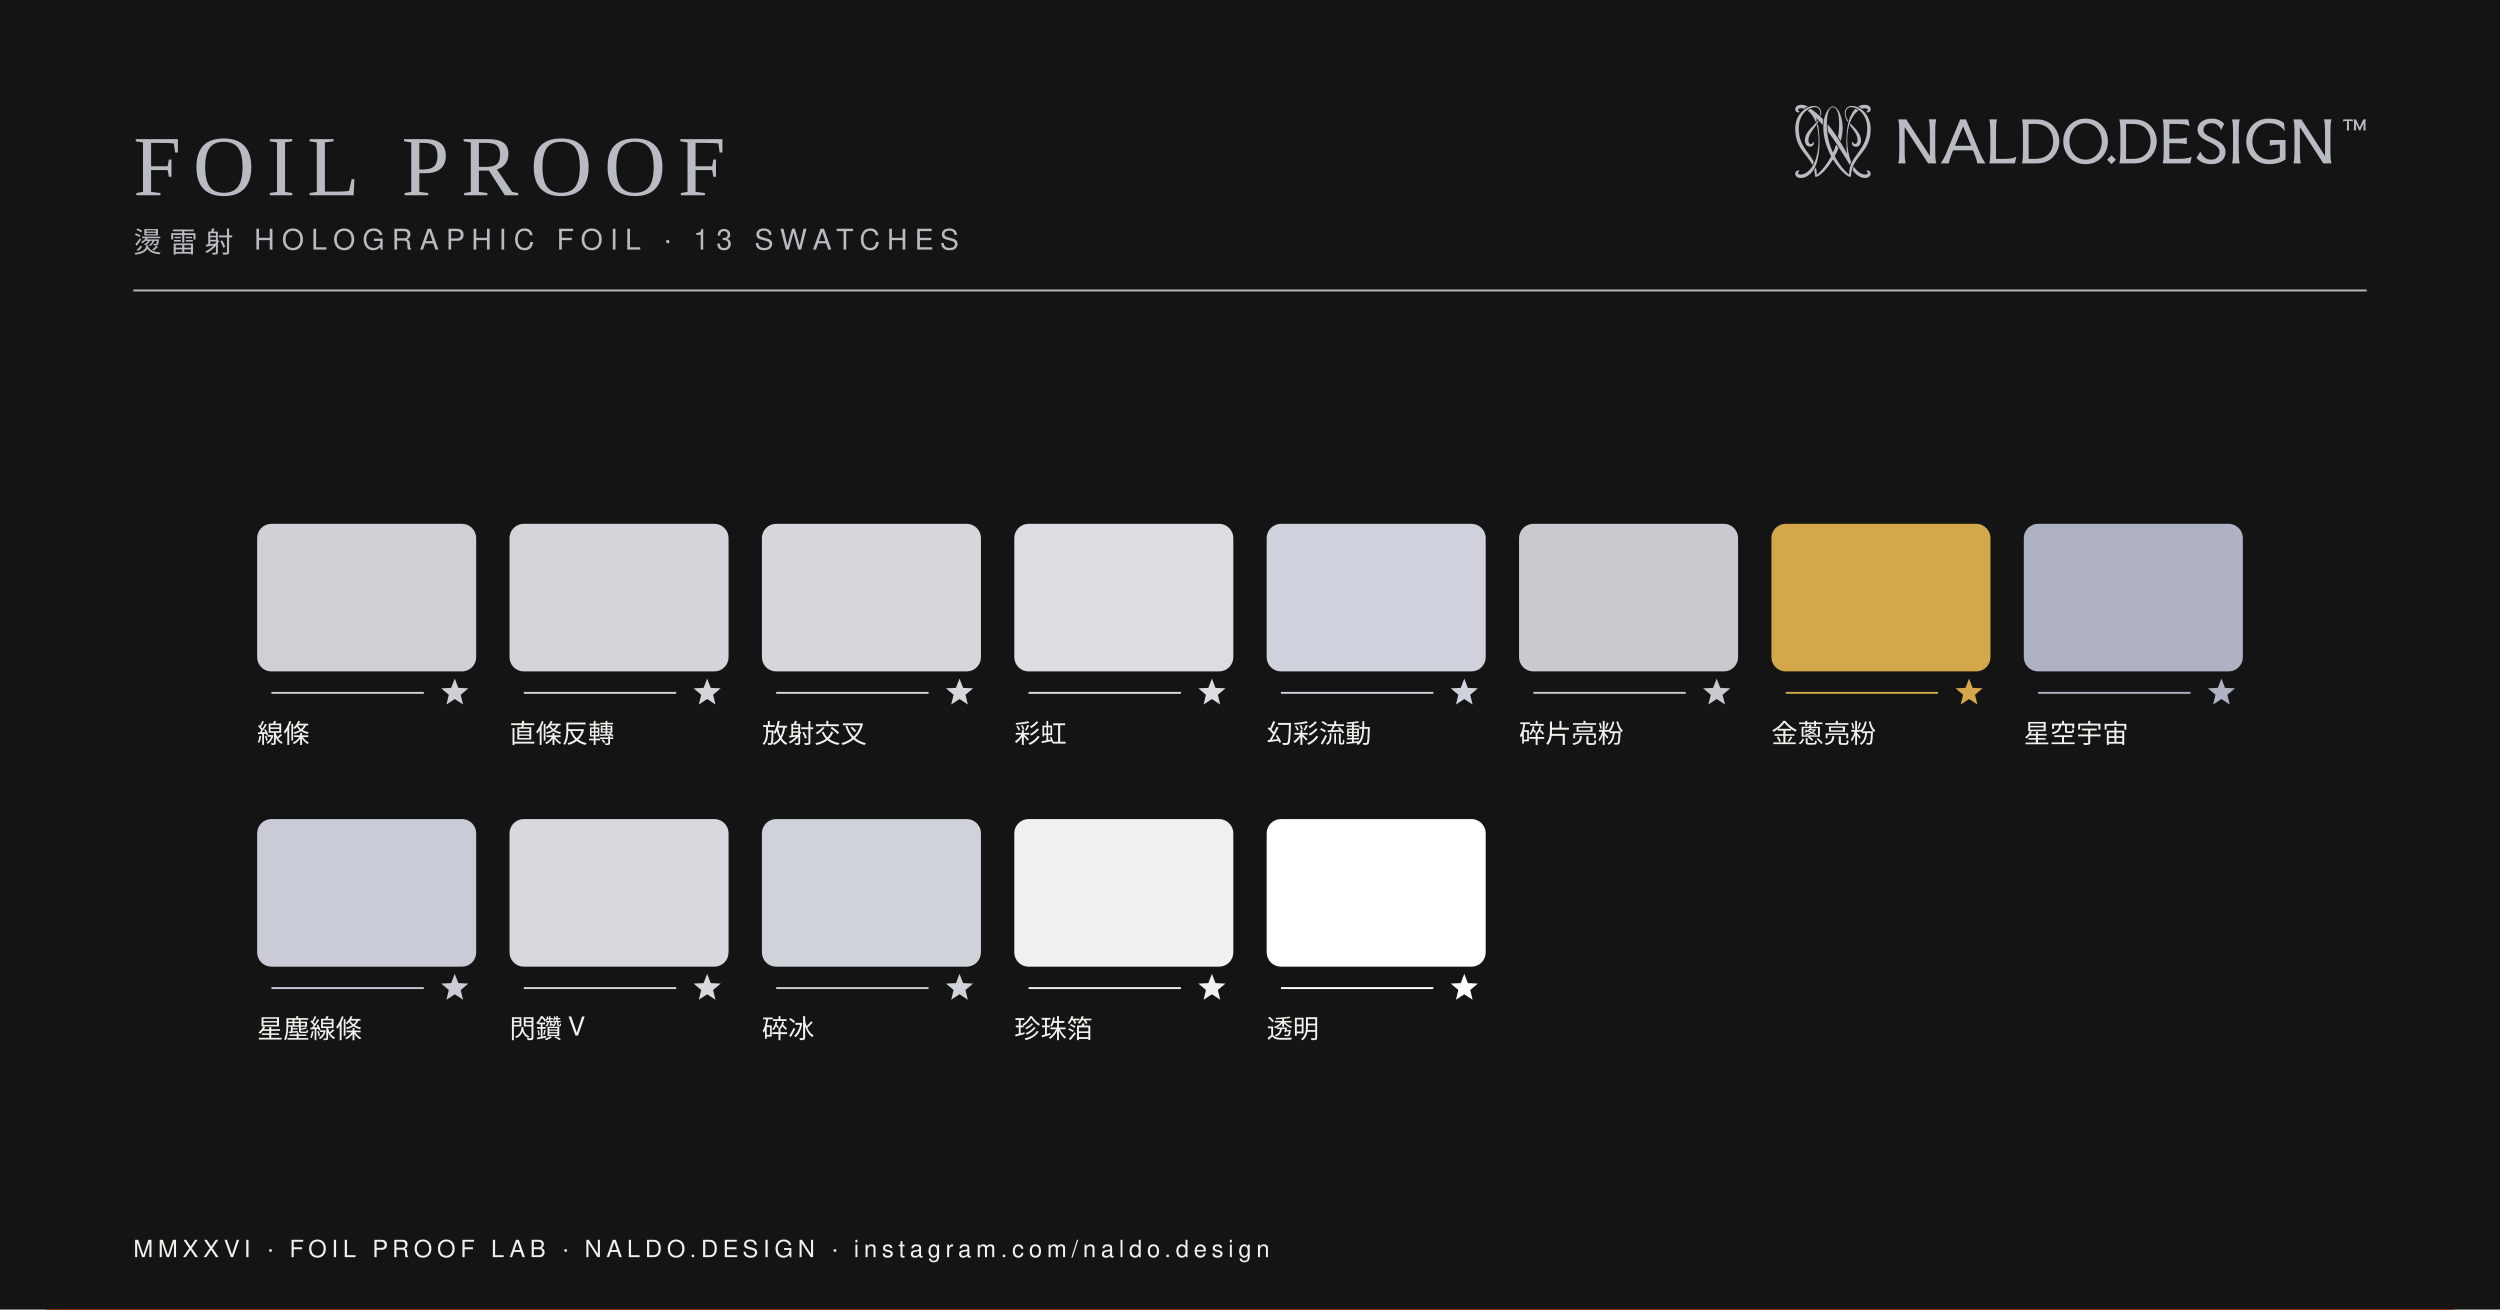
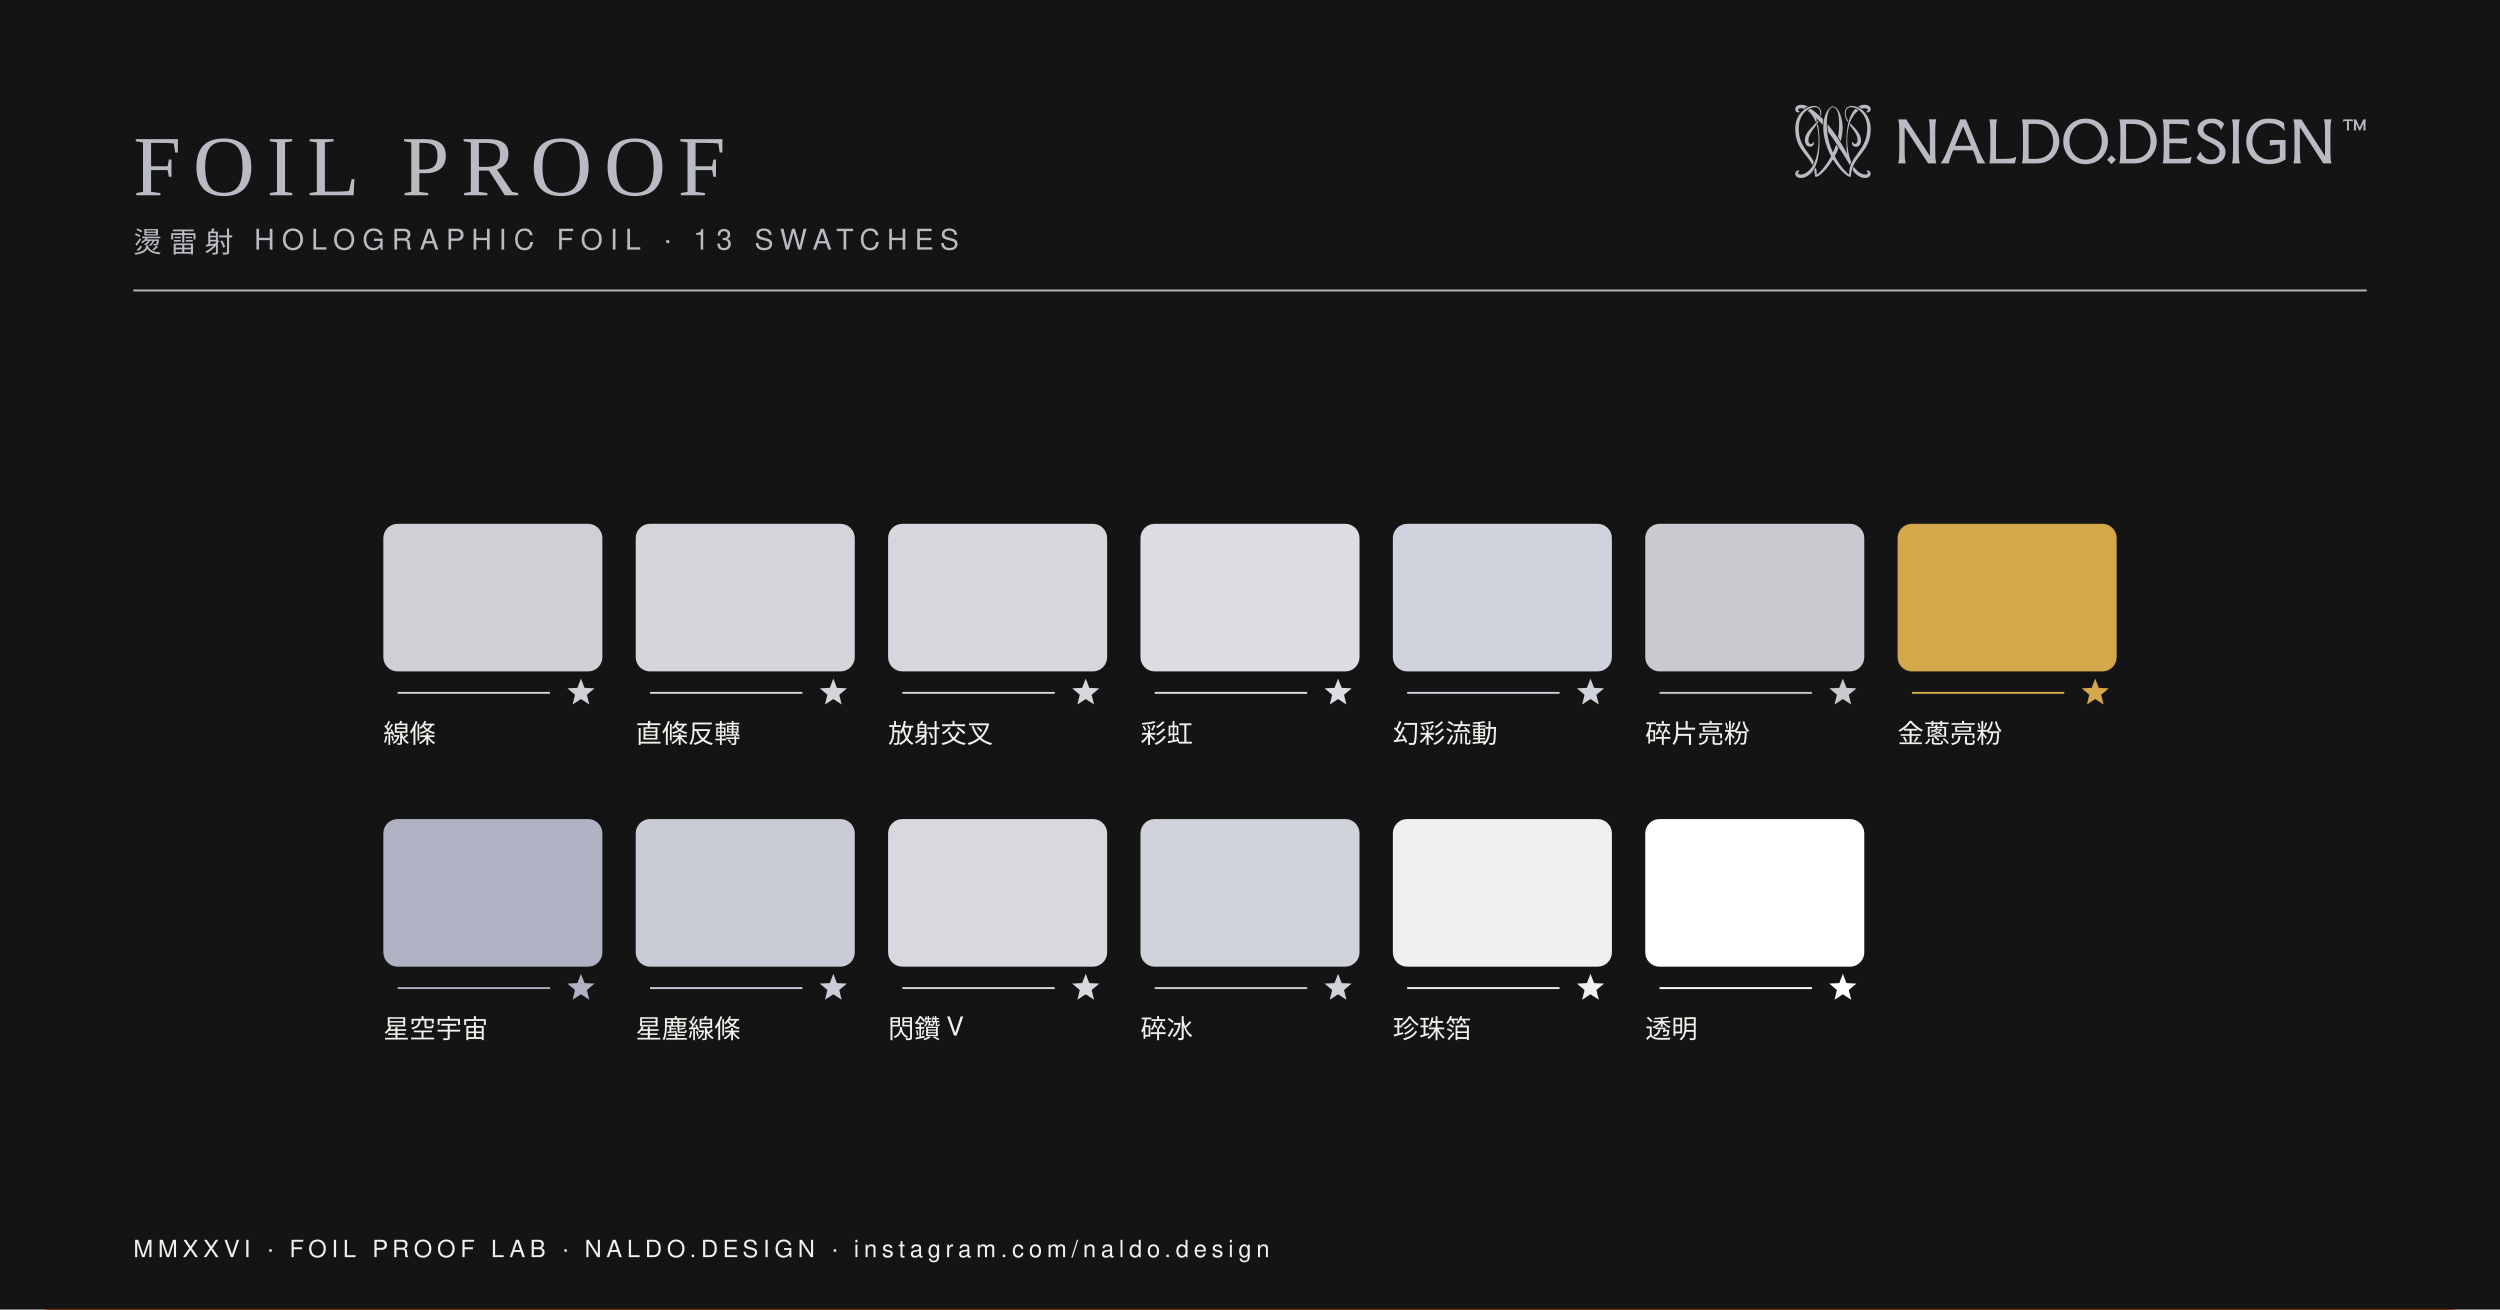
<svg xmlns="http://www.w3.org/2000/svg" viewBox="0 0 1050 550" width="1050" height="550">
  <g id="刀模">
    <rect x="0" y="0" width="1050" height="550" rx="24" fill="none" stroke="#ff5511" stroke-width="1" />
  </g>
  <g id="紙 · 新百代 #141414">
    <rect x="0" y="0" width="1050" height="550" fill="#141414" />
  </g>
  <g id="燙雷射 · 線條">
-     <rect x="108" y="220" width="92" height="62" rx="6" fill="#cfd0d6" />
-     <line x1="114" y1="291" x2="178" y2="291" stroke="#cfd0d6" stroke-width="0.8" />
-     <polygon points="191.0,285.0 192.5,288.9 196.7,289.1 193.5,291.8 194.5,295.9 191.0,293.6 187.5,295.9 188.5,291.8 185.3,289.1 189.5,288.9" fill="#cfd0d6" />
+     <rect x="161" y="220" width="92" height="62" rx="6" fill="#cfd0d6" />
+     <line x1="167" y1="291" x2="231" y2="291" stroke="#cfd0d6" stroke-width="0.8" />
+     <polygon points="244.0,285.0 245.5,288.9 249.7,289.1 246.5,291.8 247.5,295.9 244.0,293.6 240.5,295.9 241.5,291.8 238.3,289.1 242.5,288.9" fill="#cfd0d6" />
  </g>
  <g id="燙雷射 · 直條反轉">
-     <rect x="214" y="220" width="92" height="62" rx="6" fill="#d4d4da" />
-     <line x1="220" y1="291" x2="284" y2="291" stroke="#d4d4da" stroke-width="0.8" />
-     <polygon points="297.0,285.0 298.5,288.9 302.7,289.1 299.5,291.8 300.5,295.9 297.0,293.6 293.5,295.9 294.5,291.8 291.3,289.1 295.5,288.9" fill="#d4d4da" />
+     <rect x="267" y="220" width="92" height="62" rx="6" fill="#d4d4da" />
+     <line x1="273" y1="291" x2="337" y2="291" stroke="#d4d4da" stroke-width="0.8" />
+     <polygon points="350.0,285.0 351.5,288.9 355.7,289.1 352.5,291.8 353.5,295.9 350.0,293.6 346.5,295.9 347.5,291.8 344.3,289.1 348.5,288.9" fill="#d4d4da" />
  </g>
  <g id="燙雷射 · 放射交叉">
-     <rect x="320" y="220" width="92" height="62" rx="6" fill="#d6d6dc" />
-     <line x1="326" y1="291" x2="390" y2="291" stroke="#d6d6dc" stroke-width="0.8" />
-     <polygon points="403.0,285.0 404.5,288.9 408.7,289.1 405.5,291.8 406.5,295.9 403.0,293.6 399.5,295.9 400.5,291.8 397.3,289.1 401.5,288.9" fill="#d6d6dc" />
+     <rect x="373" y="220" width="92" height="62" rx="6" fill="#d6d6dc" />
+     <line x1="379" y1="291" x2="443" y2="291" stroke="#d6d6dc" stroke-width="0.8" />
+     <polygon points="456.0,285.0 457.5,288.9 461.7,289.1 458.5,291.8 459.5,295.9 456.0,293.6 452.5,295.9 453.5,291.8 450.3,289.1 454.5,288.9" fill="#d6d6dc" />
  </g>
  <g id="燙雷射 · 彩虹">
-     <rect x="426" y="220" width="92" height="62" rx="6" fill="#dcdce2" />
-     <line x1="432" y1="291" x2="496" y2="291" stroke="#dcdce2" stroke-width="0.8" />
-     <polygon points="509.0,285.0 510.5,288.9 514.7,289.1 511.5,291.8 512.5,295.9 509.0,293.6 505.5,295.9 506.5,291.8 503.3,289.1 507.5,288.9" fill="#dcdce2" />
+     <rect x="479" y="220" width="92" height="62" rx="6" fill="#dcdce2" />
+     <line x1="485" y1="291" x2="549" y2="291" stroke="#dcdce2" stroke-width="0.8" />
+     <polygon points="562.0,285.0 563.5,288.9 567.7,289.1 564.5,291.8 565.5,295.9 562.0,293.6 558.5,295.9 559.5,291.8 556.3,289.1 560.5,288.9" fill="#dcdce2" />
  </g>
  <g id="燙雷射 · 幻彩流動">
-     <rect x="532" y="220" width="92" height="62" rx="6" fill="#cfd2dc" />
-     <line x1="538" y1="291" x2="602" y2="291" stroke="#cfd2dc" stroke-width="0.8" />
-     <polygon points="615.0,285.0 616.5,288.9 620.7,289.1 617.5,291.8 618.5,295.9 615.0,293.6 611.5,295.9 612.5,291.8 609.3,289.1 613.5,288.9" fill="#cfd2dc" />
+     <rect x="585" y="220" width="92" height="62" rx="6" fill="#cfd2dc" />
+     <line x1="591" y1="291" x2="655" y2="291" stroke="#cfd2dc" stroke-width="0.8" />
+     <polygon points="668.0,285.0 669.5,288.9 673.7,289.1 670.5,291.8 671.5,295.9 668.0,293.6 664.5,295.9 665.5,291.8 662.3,289.1 666.5,288.9" fill="#cfd2dc" />
  </g>
  <g id="燙雷射 · 碎片亮粉">
-     <rect x="638" y="220" width="92" height="62" rx="6" fill="#c9c9cf" />
-     <line x1="644" y1="291" x2="708" y2="291" stroke="#c9c9cf" stroke-width="0.8" />
-     <polygon points="721.0,285.0 722.5,288.9 726.7,289.1 723.5,291.8 724.5,295.9 721.0,293.6 717.5,295.9 718.5,291.8 715.3,289.1 719.5,288.9" fill="#c9c9cf" />
+     <rect x="691" y="220" width="92" height="62" rx="6" fill="#c9c9cf" />
+     <line x1="697" y1="291" x2="761" y2="291" stroke="#c9c9cf" stroke-width="0.8" />
+     <polygon points="774.0,285.0 775.5,288.9 779.7,289.1 776.5,291.8 777.5,295.9 774.0,293.6 770.5,295.9 771.5,291.8 768.3,289.1 772.5,288.9" fill="#c9c9cf" />
  </g>
  <g id="燙雷射 · 金蔥亮粉">
-     <rect x="744" y="220" width="92" height="62" rx="6" fill="#d4a84a" />
-     <line x1="750" y1="291" x2="814" y2="291" stroke="#d4a84a" stroke-width="0.8" />
-     <polygon points="827.0,285.0 828.5,288.9 832.7,289.1 829.5,291.8 830.5,295.9 827.0,293.6 823.5,295.9 824.5,291.8 821.3,289.1 825.5,288.9" fill="#d4a84a" />
+     <rect x="797" y="220" width="92" height="62" rx="6" fill="#d4a84a" />
+     <line x1="803" y1="291" x2="867" y2="291" stroke="#d4a84a" stroke-width="0.8" />
+     <polygon points="880.0,285.0 881.5,288.9 885.7,289.1 882.5,291.8 883.5,295.9 880.0,293.6 876.5,295.9 877.5,291.8 874.3,289.1 878.5,288.9" fill="#d4a84a" />
  </g>
  <g id="燙雷射 · 星空宇宙">
-     <rect x="850" y="220" width="92" height="62" rx="6" fill="#aeb2c2" />
-     <line x1="856" y1="291" x2="920" y2="291" stroke="#aeb2c2" stroke-width="0.8" />
-     <polygon points="933.0,285.0 934.5,288.9 938.7,289.1 935.5,291.8 936.5,295.9 933.0,293.6 929.5,295.9 930.5,291.8 927.3,289.1 931.5,288.9" fill="#aeb2c2" />
+     <rect x="161" y="344" width="92" height="62" rx="6" fill="#aeb2c2" />
+     <line x1="167" y1="415" x2="231" y2="415" stroke="#aeb2c2" stroke-width="0.8" />
+     <polygon points="244.0,409.0 245.5,412.9 249.7,413.1 246.5,415.8 247.5,419.9 244.0,417.6 240.5,419.9 241.5,415.8 238.3,413.1 242.5,412.9" fill="#aeb2c2" />
  </g>
  <g id="燙雷射 · 星塵線條">
-     <rect x="108" y="344" width="92" height="62" rx="6" fill="#c9ccd6" />
-     <line x1="114" y1="415" x2="178" y2="415" stroke="#c9ccd6" stroke-width="0.8" />
-     <polygon points="191.0,409.0 192.5,412.9 196.7,413.1 193.5,415.8 194.5,419.9 191.0,417.6 187.5,419.9 188.5,415.8 185.3,413.1 189.5,412.9" fill="#c9ccd6" />
+     <rect x="267" y="344" width="92" height="62" rx="6" fill="#c9ccd6" />
+     <line x1="273" y1="415" x2="337" y2="415" stroke="#c9ccd6" stroke-width="0.8" />
+     <polygon points="350.0,409.0 351.5,412.9 355.7,413.1 352.5,415.8 353.5,419.9 350.0,417.6 346.5,419.9 347.5,415.8 344.3,413.1 348.5,412.9" fill="#c9ccd6" />
  </g>
  <g id="燙雷射 · 閃鑽 V">
-     <rect x="214" y="344" width="92" height="62" rx="6" fill="#d8d8de" />
-     <line x1="220" y1="415" x2="284" y2="415" stroke="#d8d8de" stroke-width="0.8" />
-     <polygon points="297.0,409.0 298.5,412.9 302.7,413.1 299.5,415.8 300.5,419.9 297.0,417.6 293.5,419.9 294.5,415.8 291.3,413.1 295.5,412.9" fill="#d8d8de" />
+     <rect x="373" y="344" width="92" height="62" rx="6" fill="#d8d8de" />
+     <line x1="379" y1="415" x2="443" y2="415" stroke="#d8d8de" stroke-width="0.8" />
+     <polygon points="456.0,409.0 457.5,412.9 461.7,413.1 458.5,415.8 459.5,419.9 456.0,417.6 452.5,419.9 453.5,415.8 450.3,413.1 454.5,412.9" fill="#d8d8de" />
  </g>
  <g id="燙雷射 · 碎冰">
-     <rect x="320" y="344" width="92" height="62" rx="6" fill="#d0d2da" />
-     <line x1="326" y1="415" x2="390" y2="415" stroke="#d0d2da" stroke-width="0.8" />
-     <polygon points="403.0,409.0 404.5,412.9 408.7,413.1 405.5,415.8 406.5,419.9 403.0,417.6 399.5,419.9 400.5,415.8 397.3,413.1 401.5,412.9" fill="#d0d2da" />
+     <rect x="479" y="344" width="92" height="62" rx="6" fill="#d0d2da" />
+     <line x1="485" y1="415" x2="549" y2="415" stroke="#d0d2da" stroke-width="0.8" />
+     <polygon points="562.0,409.0 563.5,412.9 567.7,413.1 564.5,415.8 565.5,419.9 562.0,417.6 558.5,419.9 559.5,415.8 556.3,413.1 560.5,412.9" fill="#d0d2da" />
  </g>
  <g id="燙雷射 · 珍珠箔">
-     <rect x="426" y="344" width="92" height="62" rx="6" fill="#f1eff0" />
-     <line x1="432" y1="415" x2="496" y2="415" stroke="#f1eff0" stroke-width="0.8" />
-     <polygon points="509.0,409.0 510.5,412.9 514.7,413.1 511.5,415.8 512.5,419.9 509.0,417.6 505.5,419.9 506.5,415.8 503.3,413.1 507.5,412.9" fill="#f1eff0" />
+     <rect x="585" y="344" width="92" height="62" rx="6" fill="#f1eff0" />
+     <line x1="591" y1="415" x2="655" y2="415" stroke="#f1eff0" stroke-width="0.8" />
+     <polygon points="668.0,409.0 669.5,412.9 673.7,413.1 670.5,415.8 671.5,419.9 668.0,417.6 664.5,419.9 665.5,415.8 662.3,413.1 666.5,412.9" fill="#f1eff0" />
  </g>
  <g id="燙雷射 · 透明">
-     <rect x="532" y="344" width="92" height="62" rx="6" fill="#ffffff" />
-     <line x1="538" y1="415" x2="602" y2="415" stroke="#ffffff" stroke-width="0.8" />
-     <polygon points="615.0,409.0 616.5,412.9 620.7,413.1 617.5,415.8 618.5,419.9 615.0,417.6 611.5,419.9 612.5,415.8 609.3,413.1 613.5,412.9" fill="#ffffff" />
+     <rect x="691" y="344" width="92" height="62" rx="6" fill="#ffffff" />
+     <line x1="697" y1="415" x2="761" y2="415" stroke="#ffffff" stroke-width="0.8" />
+     <polygon points="774.0,409.0 775.5,412.9 779.7,413.1 776.5,415.8 777.5,419.9 774.0,417.6 770.5,419.9 771.5,415.8 768.3,413.1 772.5,412.9" fill="#ffffff" />
  </g>
  <g id="燙箔 · 霧銀">
    <text x="56" y="82" font-family="Georgia, 'Times New Roman', serif" font-size="36" letter-spacing="5" fill="#b9bbc2">FOIL PROOF</text>
    <text x="56" y="106" font-family="Helvetica, Arial, sans-serif" font-size="12" letter-spacing="3" fill="#b9bbc2">燙雷射  HOLOGRAPHIC FOIL · 13 SWATCHES</text>
    <line x1="56" y1="122" x2="994" y2="122" stroke="#b9bbc2" stroke-width="0.8" />
    <g id="logo" transform="translate(754.0 44.0) scale(0.15385) translate(-200.0 -200.0)" fill="#b9bbc2">
      <path d="M263.644 245.786C254.719 261.592 235.894 279.223 235.894 296.736C235.894 302.818 237.929 307.285 242.488 307.285C248.461 307.285 247.679 301.724 249.638 301.724C250.387 301.724 251.085 302.12 251.085 304.854C251.085 310.784 245.971 314.376 240.402 314.376C233.715 314.376 226.354 309.203 226.354 296.711C226.354 273.696 249.277 259.918 261.213 243.203C261.348 243.338 262.433 244.473 263.644 245.786Z" />
      <path d="M271.004 222.905C271.004 225.303 270.702 227.885 270.054 230.636C269.347 229.963 268.632 229.29 267.917 228.634C267.917 228.466 268.38 226.615 268.38 223.604C268.38 212.281 262.021 206.612 253.054 206.612C249.235 206.612 244.936 207.638 240.453 209.699H240.444C240.36 209.749 235.33 212.063 231.931 214.78H231.906V214.796C216.302 226.144 209.539 244.852 209.539 264.527C209.539 311.541 236.836 328.163 250.799 356.014C249.302 359.371 248.082 361.701 246.526 364.393C231.629 333.075 200 318.876 200 264.981C200 225.252 230.081 203.18 251.085 203.18C262.349 203.18 271.004 209.531 271.004 222.897V222.905Z" />
      <path d="M405.998 267.026C405.998 223.208 373.949 203.213 355.047 203.213C342.858 203.213 335.128 210.919 335.128 222.948C335.128 229.829 337.651 238.123 343.321 247.199C343.666 245.794 344.044 244.415 344.44 243.06C339.897 236.524 337.593 229.357 337.593 223.116C337.593 213.35 343.245 205.846 354.845 206.57C371.257 207.596 396.459 227.137 396.459 264.351C396.459 327.254 346.156 337.769 347.098 390.604C339.763 385.422 322.291 367.673 307.899 340.587C311.625 333.673 315.091 326.279 318.111 318.506C317.202 317.076 314.645 313.139 311.516 308.412C309.034 316.243 306.115 323.654 302.944 330.594C293.136 309.304 286.078 283.446 286.078 255.754C286.078 237.265 288.636 206.915 302.995 206.915C315.562 206.915 319.844 229.719 319.844 253.129C319.844 265.629 318.624 278.289 316.79 287.752C318.599 290.503 321.593 295.096 324.302 299.487C327.969 285.532 329.408 273.158 329.408 262.374C329.408 237.029 318.758 205.047 303.003 204.467C292.404 204.509 276.413 225.084 276.581 261.684C276.691 285.599 283.454 313.686 298.032 340.596C284.06 367.169 267.084 385.22 258.841 390.68C258.841 383.681 258.101 377.095 256.326 370.432C254.988 373.259 253.398 376.186 251.691 378.836C253.777 387.265 253.642 391.975 253.979 394.44C254.105 395.323 254.29 395.92 254.66 396.299C255.03 396.677 255.594 396.82 256.46 396.82C264.435 396.82 285.506 378.129 302.969 349.209C320.752 378.449 342.295 396.837 349.832 396.837C350.404 396.837 350.883 396.61 351.253 396.24C351.699 395.794 351.977 395.13 352.01 394.44C354.997 338.56 405.989 331.738 405.989 267.017L405.998 267.026Z" />
      <path d="M379.669 297.3C379.669 309.732 372.426 314.754 365.755 314.754C360.069 314.754 354.795 311.104 354.795 305.291C354.795 302.145 355.695 301.817 356.317 301.817C357.529 301.817 357.899 303.928 359.413 305.442C360.263 306.292 361.768 306.965 363.383 306.965C366.529 306.965 370.104 304.408 370.104 295.575C370.104 281.872 359.001 269.213 349.319 255.956C349.529 255.207 350.572 251.851 350.841 251.043C361.718 263.198 379.669 278.482 379.669 297.3Z" />
      <path d="M234.018 204.971C230.569 206.511 226.91 208.732 224.007 210.919C221.131 209.943 218.489 209.548 216.21 209.548C210.893 209.548 207.503 211.718 207.503 213.871C207.503 217.413 211.962 217.614 211.962 219.272C211.962 220.306 210.506 220.971 208.614 220.971C205.081 220.971 200.017 218.666 200.017 212.222C200.017 204.475 207.344 200.008 216.613 200.008C222.106 200.008 228.289 201.581 234.018 204.971Z" />
      <path d="M266.344 300.69C266.344 323.292 263.552 346.896 256.654 364.275C246.509 390.259 228.6 399.924 215.629 399.924C206.629 399.924 200 395.273 200 388.19C200 381.965 205.653 379.105 208.942 379.105C210.296 379.105 211.264 379.593 211.264 380.527C211.264 381.805 207.512 383.471 207.512 386.364C207.512 388.779 210.406 390.495 214.897 390.495C224.63 390.495 241.824 382.419 253.138 355.939C260.422 339.14 263.787 317.404 263.787 296.694C263.787 282.184 262.138 268.17 259.026 256.721C259.968 255.392 260.893 254.046 261.794 252.692C264.611 265.722 266.344 282.89 266.344 300.69Z" />
      <path d="M405.989 212.222C405.989 218.666 400.925 220.954 397.392 220.954C395.5 220.954 394.044 220.298 394.044 219.271C394.044 217.614 398.494 217.412 398.494 213.871C398.494 211.827 395.188 209.531 389.779 209.531C387.491 209.531 384.825 209.943 381.881 210.961C378.752 208.664 375.126 206.578 371.795 205.081C378.255 201.211 384.615 200 389.695 200C395.769 200 405.989 202.725 405.989 212.222Z" />
      <path d="M405.955 388.055C405.955 393.725 401.001 400 389.746 400C388.333 400 370.55 399.798 356.586 378.44C357.276 375.723 358.395 372.275 359.791 368.893C370.634 385.363 383.084 390.427 390.865 390.427C395.508 390.427 398.494 388.627 398.494 386.364C398.494 383.471 394.734 381.805 394.734 380.527C394.734 379.492 395.575 379.155 396.652 379.155C402.608 379.155 405.955 383.395 405.955 388.055Z" />
      <path d="M276.548 239.99C276.548 240.225 275.168 245.702 274.621 255.013C266.108 244.995 260.742 239.645 256.998 235.902C257.73 237.87 258.605 240.486 259.169 242.438C258.235 243.716 256.99 245.306 255.77 246.736C251.32 235.136 243.876 223.133 233.723 216.058C234.463 215.318 238.863 212.651 242.496 211.062H242.505C261.053 223.402 276.077 239.502 276.548 239.99Z" />
      <path d="M341.925 296.728C341.925 318.397 345.903 339.881 352.81 355.829C352.751 355.922 350.538 360.389 349.049 364.653C326.388 326.952 308.656 298.763 289.081 273.04C288.198 264.939 288.08 257.865 288.139 252.793C308.992 277.221 325.942 304.862 338.997 328.979C339.948 330.745 340.873 332.487 341.782 334.203C341.521 332.352 341.285 330.451 341.075 328.491C340.84 328.491 339.712 317.396 339.712 301.893C339.712 284.556 341.117 261.701 346.745 242.699C351.253 227.54 357.478 217.539 364.098 211.062H364.107C366.916 212.239 370.003 214.107 372.401 215.932C350.9 231.208 341.925 264.174 341.925 296.728Z" />
      <path d="M503.087 240.008L567.496 339.872V274.225C567.496 268.444 567.342 262.664 567.032 256.884C566.825 251.104 566.051 245.427 564.709 239.853H584.992C583.65 245.427 582.824 251.104 582.515 256.884C582.308 262.664 582.205 268.444 582.205 274.225V325.473C582.205 331.253 582.308 337.085 582.515 342.969C582.824 348.749 583.65 354.426 584.992 360H562.697L498.752 260.909V325.628C498.752 331.408 498.855 337.189 499.062 342.969C499.372 348.749 500.197 354.426 501.539 360H481.257C482.598 354.426 483.373 348.749 483.579 342.969C483.889 337.189 484.044 331.408 484.044 325.628V274.38C484.044 268.599 483.889 262.819 483.579 257.039C483.373 251.258 482.598 245.581 481.257 240.008H503.087ZM650.263 240.008H666.056L704.453 332.905C706.518 337.447 708.634 341.833 710.801 346.065C713.072 350.194 715.808 354.839 719.007 360H697.176C696.557 356.697 695.68 353.084 694.544 349.162C693.409 345.136 691.499 339.717 688.816 332.905L685.255 324.389H631.064L627.503 332.905C624.923 339.717 623.013 345.136 621.775 349.162C620.639 353.084 619.762 356.697 619.143 360H597.312C600.512 355.149 603.144 350.762 605.208 346.84C607.376 342.814 609.388 338.685 611.246 334.453L650.263 240.008ZM636.174 312.003H680.145L658.16 258.742L636.174 312.003ZM729.83 360C731.171 354.426 731.946 348.749 732.152 342.969C732.462 337.189 732.617 331.408 732.617 325.628V274.38C732.617 268.599 732.462 262.819 732.152 257.039C731.946 251.258 731.171 245.581 729.83 240.008H750.886C749.545 245.581 748.719 251.258 748.409 257.039C748.203 262.819 748.099 268.599 748.099 274.38V347.614H769.776C775.453 347.614 780.252 347.459 784.175 347.149C788.097 346.736 791.555 346.117 794.548 345.291C797.645 344.362 800.586 343.175 803.373 341.73L799.657 360H729.83ZM859.607 240.008C870.135 240.008 879.218 241.866 886.856 245.581C894.598 249.194 900.997 253.994 906.055 259.98C911.113 265.864 914.829 272.315 917.203 279.334C919.68 286.353 920.919 293.217 920.919 299.926C920.919 306.636 919.68 313.5 917.203 320.519C914.829 327.538 911.113 334.04 906.055 340.027C900.997 346.014 894.598 350.865 886.856 354.581C879.218 358.194 870.135 360 859.607 360H818.887C820.228 354.426 821.003 348.749 821.209 342.969C821.519 337.189 821.673 331.408 821.673 325.628V274.38C821.673 268.599 821.519 262.819 821.209 257.039C821.003 251.258 820.228 245.581 818.887 240.008H859.607ZM837.156 347.614H854.962C864.768 347.614 872.819 346.117 879.115 343.124C885.515 340.13 890.521 336.26 894.133 331.511C897.849 326.66 900.43 321.499 901.875 316.029C903.423 310.455 904.197 305.087 904.197 299.926C904.197 294.765 903.423 289.45 901.875 283.979C900.43 278.405 897.849 273.244 894.133 268.496C890.521 263.645 885.515 259.774 879.115 256.884C872.819 253.891 864.768 252.394 854.962 252.394H837.156V347.614ZM992.554 362.168C983.677 362.168 975.523 360.619 968.091 357.523C960.659 354.323 954.208 349.885 948.737 344.207C943.37 338.53 939.189 331.924 936.196 324.389C933.203 316.854 931.706 308.7 931.706 299.926C931.706 291.153 933.203 282.998 936.196 275.463C939.189 267.928 943.37 261.374 948.737 255.8C954.208 250.123 960.659 245.736 968.091 242.64C975.523 239.44 983.677 237.84 992.554 237.84C1001.43 237.84 1009.58 239.388 1017.02 242.485C1024.45 245.581 1030.9 249.968 1036.37 255.645C1041.84 261.219 1046.07 267.774 1049.07 275.309C1052.06 282.844 1053.56 291.05 1053.56 299.926C1053.56 308.7 1052.06 316.854 1049.07 324.389C1046.07 331.924 1041.84 338.53 1036.37 344.207C1030.9 349.885 1024.45 354.323 1017.02 357.523C1009.58 360.619 1001.43 362.168 992.554 362.168ZM992.399 349.781C999.108 349.781 1005.2 348.439 1010.67 345.756C1016.14 343.072 1020.84 339.459 1024.76 334.918C1028.68 330.273 1031.67 324.957 1033.74 318.97C1035.8 312.88 1036.83 306.532 1036.83 299.926C1036.83 293.217 1035.8 286.869 1033.74 280.882C1031.67 274.896 1028.68 269.632 1024.76 265.09C1020.84 260.445 1016.14 256.832 1010.67 254.252C1005.2 251.568 999.108 250.226 992.399 250.226C985.69 250.226 979.6 251.568 974.129 254.252C968.762 256.832 964.169 260.445 960.349 265.09C956.53 269.735 953.589 275.051 951.524 281.037C949.46 286.921 948.428 293.217 948.428 299.926C948.428 306.532 949.46 312.88 951.524 318.97C953.589 324.957 956.53 330.273 960.349 334.918C964.169 339.459 968.762 343.072 974.129 345.756C979.6 348.439 985.69 349.781 992.399 349.781ZM1063.4 338.014L1075.48 350.091L1063.4 362.168L1051.32 350.091L1063.4 338.014ZM1125.57 240.008C1136.1 240.008 1145.18 241.866 1152.82 245.581C1160.56 249.194 1166.96 253.994 1172.02 259.98C1177.07 265.864 1180.79 272.315 1183.16 279.334C1185.64 286.353 1186.88 293.217 1186.88 299.926C1186.88 306.636 1185.64 313.5 1183.16 320.519C1180.79 327.538 1177.07 334.04 1172.02 340.027C1166.96 346.014 1160.56 350.865 1152.82 354.581C1145.18 358.194 1136.1 360 1125.57 360H1084.85C1086.19 354.426 1086.96 348.749 1087.17 342.969C1087.48 337.189 1087.63 331.408 1087.63 325.628V274.38C1087.63 268.599 1087.48 262.819 1087.17 257.039C1086.96 251.258 1086.19 245.581 1084.85 240.008H1125.57ZM1103.12 347.614H1120.92C1130.73 347.614 1138.78 346.117 1145.08 343.124C1151.48 340.13 1156.48 336.26 1160.09 331.511C1163.81 326.66 1166.39 321.499 1167.84 316.029C1169.38 310.455 1170.16 305.087 1170.16 299.926C1170.16 294.765 1169.38 289.45 1167.84 283.979C1166.39 278.405 1163.81 273.244 1160.09 268.496C1156.48 263.645 1151.48 259.774 1145.08 256.884C1138.78 253.891 1130.73 252.394 1120.92 252.394H1103.12V347.614ZM1272.91 240.008L1276.63 258.277C1273.84 256.832 1270.9 255.697 1267.8 254.871C1264.81 253.942 1261.35 253.323 1257.43 253.013C1253.51 252.6 1248.71 252.394 1243.03 252.394H1221.36V292.495H1234.52C1240.3 292.495 1246.08 292.391 1251.86 292.185C1257.64 291.875 1263.31 291.05 1268.89 289.708V307.668C1263.31 306.326 1257.64 305.552 1251.86 305.345C1246.08 305.036 1240.3 304.881 1234.52 304.881H1221.36V347.614H1244.27C1252.73 347.614 1260.11 347.201 1266.41 346.375C1272.81 345.446 1278.07 343.898 1282.2 341.73L1278.49 360H1203.09C1204.43 354.426 1205.2 348.749 1205.41 342.969C1205.72 337.189 1205.87 331.408 1205.87 325.628V274.38C1205.87 268.599 1205.72 262.819 1205.41 257.039C1205.2 251.258 1204.43 245.581 1203.09 240.008H1272.91ZM1371.05 252.239L1362.54 268.961H1362.07C1361.35 266.07 1359.91 263.18 1357.74 260.29C1355.67 257.4 1352.89 255.026 1349.38 253.168C1345.97 251.207 1341.74 250.226 1336.68 250.226C1330.18 250.226 1324.81 251.878 1320.58 255.181C1316.45 258.484 1314.39 262.871 1314.39 268.341C1314.39 272.573 1315.78 276.083 1318.57 278.87C1321.35 281.553 1324.97 283.979 1329.4 286.147C1333.84 288.211 1338.54 290.43 1343.49 292.804C1348.76 295.281 1353.76 298.172 1358.51 301.475C1363.26 304.674 1367.13 308.545 1370.12 313.087C1373.12 317.525 1374.61 322.893 1374.61 329.189C1374.61 335.692 1373.01 341.421 1369.82 346.375C1366.72 351.33 1362.23 355.2 1356.34 357.987C1350.56 360.774 1343.6 362.168 1335.44 362.168C1329.04 362.168 1323.47 361.445 1318.72 360C1313.97 358.555 1309.95 356.852 1306.64 354.891C1303.45 352.826 1300.92 350.865 1299.06 349.007C1297.2 347.149 1295.96 345.807 1295.34 344.982L1305.72 328.105H1306.18C1307.52 331.511 1309.43 334.866 1311.91 338.169C1314.49 341.472 1317.69 344.259 1321.51 346.53C1325.43 348.697 1330.08 349.781 1335.44 349.781C1342.15 349.781 1347.62 347.872 1351.85 344.053C1356.19 340.13 1358.36 335.176 1358.36 329.189C1358.36 323.099 1356.29 318.248 1352.16 314.635C1348.04 310.919 1342.98 307.616 1336.99 304.726C1332.66 302.558 1328.22 300.442 1323.68 298.378C1319.24 296.21 1315.11 293.785 1311.29 291.101C1307.47 288.314 1304.37 285.063 1302 281.347C1299.63 277.631 1298.39 273.141 1298.28 267.877C1298.18 262.096 1299.73 256.987 1302.93 252.549C1306.13 248.007 1310.67 244.446 1316.55 241.866C1322.44 239.182 1329.25 237.84 1336.99 237.84C1342.87 237.84 1347.88 238.511 1352.01 239.853C1356.24 241.091 1359.7 242.64 1362.38 244.498C1365.07 246.252 1367.08 247.904 1368.42 249.452C1369.87 250.897 1370.74 251.826 1371.05 252.239ZM1413.48 240.008C1412.14 245.581 1411.31 251.258 1411 257.039C1410.8 262.819 1410.69 268.599 1410.69 274.38V325.628C1410.69 331.408 1410.8 337.189 1411 342.969C1411.31 348.749 1412.14 354.426 1413.48 360H1392.42C1393.77 354.426 1394.54 348.749 1394.75 342.969C1395.06 337.189 1395.21 331.408 1395.21 325.628V274.38C1395.21 268.599 1395.06 262.819 1394.75 257.039C1394.54 251.258 1393.77 245.581 1392.42 240.008H1413.48ZM1538.41 349.162C1531.29 353.807 1524.07 357.161 1516.74 359.226C1509.41 361.187 1501.72 362.168 1493.67 362.168C1484.48 362.168 1476.07 360.619 1468.43 357.523C1460.79 354.323 1454.19 349.885 1448.61 344.207C1443.14 338.53 1438.86 331.924 1435.76 324.389C1432.77 316.854 1431.27 308.7 1431.27 299.926C1431.27 291.153 1432.72 282.998 1435.61 275.463C1438.6 267.928 1442.78 261.374 1448.15 255.8C1453.62 250.123 1460.02 245.736 1467.35 242.64C1474.78 239.44 1482.98 237.84 1491.96 237.84C1502.18 237.84 1510.49 238.821 1516.89 240.782C1523.29 242.743 1529.02 245.685 1534.08 249.607L1536.55 272.057H1536.09C1531.96 265.761 1526.39 260.548 1519.37 256.419C1512.45 252.291 1503.32 250.226 1491.96 250.226C1483.09 250.226 1475.35 252.497 1468.74 257.039C1462.13 261.58 1457.02 267.619 1453.41 275.154C1449.8 282.586 1447.99 290.843 1447.99 299.926C1447.99 306.739 1449.13 313.138 1451.4 319.125C1453.67 325.112 1456.92 330.428 1461.15 335.073C1465.39 339.614 1470.39 343.227 1476.17 345.911C1481.95 348.491 1488.35 349.781 1495.37 349.781C1500.84 349.781 1506 349.11 1510.85 347.769C1515.7 346.427 1519.73 344.724 1522.93 342.659V308.752C1518.29 308.855 1513.69 309.061 1509.15 309.371C1504.61 309.681 1500.07 310.403 1495.53 311.539V296.21H1538.41V349.162ZM1581.9 240.008L1646.31 339.872V274.225C1646.31 268.444 1646.15 262.664 1645.84 256.884C1645.64 251.104 1644.86 245.427 1643.52 239.853H1663.8C1662.46 245.427 1661.64 251.104 1661.33 256.884C1661.12 262.664 1661.02 268.444 1661.02 274.225V325.473C1661.02 331.253 1661.12 337.085 1661.33 342.969C1661.64 348.749 1662.46 354.426 1663.8 360H1641.51L1577.57 260.909V325.628C1577.57 331.408 1577.67 337.189 1577.87 342.969C1578.18 348.749 1579.01 354.426 1580.35 360H1560.07C1561.41 354.426 1562.19 348.749 1562.39 342.969C1562.7 337.189 1562.86 331.408 1562.86 325.628V274.38C1562.86 268.599 1562.7 262.819 1562.39 257.039C1562.19 251.258 1561.41 245.581 1560.07 240.008H1581.9Z" />
      <path d="M1721.42 240L1722.74 246.17C1721.42 245.509 1719.87 244.848 1718.33 244.627C1716.79 244.407 1714.37 244.187 1711.5 244.187V258.509C1711.5 260.492 1711.5 262.475 1711.5 264.238C1711.5 266.221 1711.94 267.984 1712.38 269.967H1705.33C1705.77 268.204 1705.99 266.221 1706.21 264.238C1706.43 262.255 1706.21 260.492 1706.21 258.509V244.187C1703.35 244.187 1701.15 244.187 1699.6 244.627C1698.06 244.848 1696.52 245.509 1694.98 246.17L1696.3 240H1721.86H1721.42ZM1730.89 240L1740.81 261.814L1750.72 240H1757.55C1757.11 241.763 1756.89 243.746 1756.67 245.729C1756.67 247.712 1756.67 249.695 1756.67 251.458V258.289C1756.67 260.272 1756.67 262.255 1756.67 264.018C1756.67 266.001 1757.11 267.763 1757.55 269.747H1750.5C1750.94 267.984 1751.16 266.001 1751.38 264.018C1751.38 262.034 1751.38 260.272 1751.38 258.289V250.356V250.797L1742.57 269.747H1739.26L1730.67 250.797V258.289C1730.67 260.272 1730.67 262.255 1730.67 264.018C1730.67 265.78 1730.89 267.763 1731.55 269.747H1724.5C1724.94 267.984 1725.16 266.001 1725.38 264.018C1725.38 262.034 1725.38 260.272 1725.38 258.289V251.458C1725.38 249.475 1725.38 247.492 1725.38 245.729C1725.38 243.746 1724.94 241.983 1724.5 240H1731.33H1730.89Z" />
    </g>
  </g>
  <g id="印刷 · 白墨 標籤">
-     <text x="108" y="312" font-family="Helvetica, Arial, sans-serif" font-size="11" fill="#f3f1ec">線條</text>
-     <text x="214" y="312" font-family="Helvetica, Arial, sans-serif" font-size="11" fill="#f3f1ec">直條反轉</text>
-     <text x="320" y="312" font-family="Helvetica, Arial, sans-serif" font-size="11" fill="#f3f1ec">放射交叉</text>
-     <text x="426" y="312" font-family="Helvetica, Arial, sans-serif" font-size="11" fill="#f3f1ec">彩虹</text>
-     <text x="532" y="312" font-family="Helvetica, Arial, sans-serif" font-size="11" fill="#f3f1ec">幻彩流動</text>
-     <text x="638" y="312" font-family="Helvetica, Arial, sans-serif" font-size="11" fill="#f3f1ec">碎片亮粉</text>
-     <text x="744" y="312" font-family="Helvetica, Arial, sans-serif" font-size="11" fill="#f3f1ec">金蔥亮粉</text>
-     <text x="850" y="312" font-family="Helvetica, Arial, sans-serif" font-size="11" fill="#f3f1ec">星空宇宙</text>
-     <text x="108" y="436" font-family="Helvetica, Arial, sans-serif" font-size="11" fill="#f3f1ec">星塵線條</text>
-     <text x="214" y="436" font-family="Helvetica, Arial, sans-serif" font-size="11" fill="#f3f1ec">閃鑽 V</text>
-     <text x="320" y="436" font-family="Helvetica, Arial, sans-serif" font-size="11" fill="#f3f1ec">碎冰</text>
-     <text x="426" y="436" font-family="Helvetica, Arial, sans-serif" font-size="11" fill="#f3f1ec">珍珠箔</text>
-     <text x="532" y="436" font-family="Helvetica, Arial, sans-serif" font-size="11" fill="#f3f1ec">透明</text>
+     <text x="161" y="312" font-family="Helvetica, Arial, sans-serif" font-size="11" fill="#f3f1ec">線條</text>
+     <text x="267" y="312" font-family="Helvetica, Arial, sans-serif" font-size="11" fill="#f3f1ec">直條反轉</text>
+     <text x="373" y="312" font-family="Helvetica, Arial, sans-serif" font-size="11" fill="#f3f1ec">放射交叉</text>
+     <text x="479" y="312" font-family="Helvetica, Arial, sans-serif" font-size="11" fill="#f3f1ec">彩虹</text>
+     <text x="585" y="312" font-family="Helvetica, Arial, sans-serif" font-size="11" fill="#f3f1ec">幻彩流動</text>
+     <text x="691" y="312" font-family="Helvetica, Arial, sans-serif" font-size="11" fill="#f3f1ec">碎片亮粉</text>
+     <text x="797" y="312" font-family="Helvetica, Arial, sans-serif" font-size="11" fill="#f3f1ec">金蔥亮粉</text>
+     <text x="161" y="436" font-family="Helvetica, Arial, sans-serif" font-size="11" fill="#f3f1ec">星空宇宙</text>
+     <text x="267" y="436" font-family="Helvetica, Arial, sans-serif" font-size="11" fill="#f3f1ec">星塵線條</text>
+     <text x="373" y="436" font-family="Helvetica, Arial, sans-serif" font-size="11" fill="#f3f1ec">閃鑽 V</text>
+     <text x="479" y="436" font-family="Helvetica, Arial, sans-serif" font-size="11" fill="#f3f1ec">碎冰</text>
+     <text x="585" y="436" font-family="Helvetica, Arial, sans-serif" font-size="11" fill="#f3f1ec">珍珠箔</text>
+     <text x="691" y="436" font-family="Helvetica, Arial, sans-serif" font-size="11" fill="#f3f1ec">透明</text>
    <text x="56" y="528" font-family="Helvetica, Arial, sans-serif" font-size="10" letter-spacing="2" fill="#f3f1ec">MMXXVI · FOIL PROOF LAB · NALDO.DESIGN · instagram.com/naldo.design</text>
  </g>
</svg>
